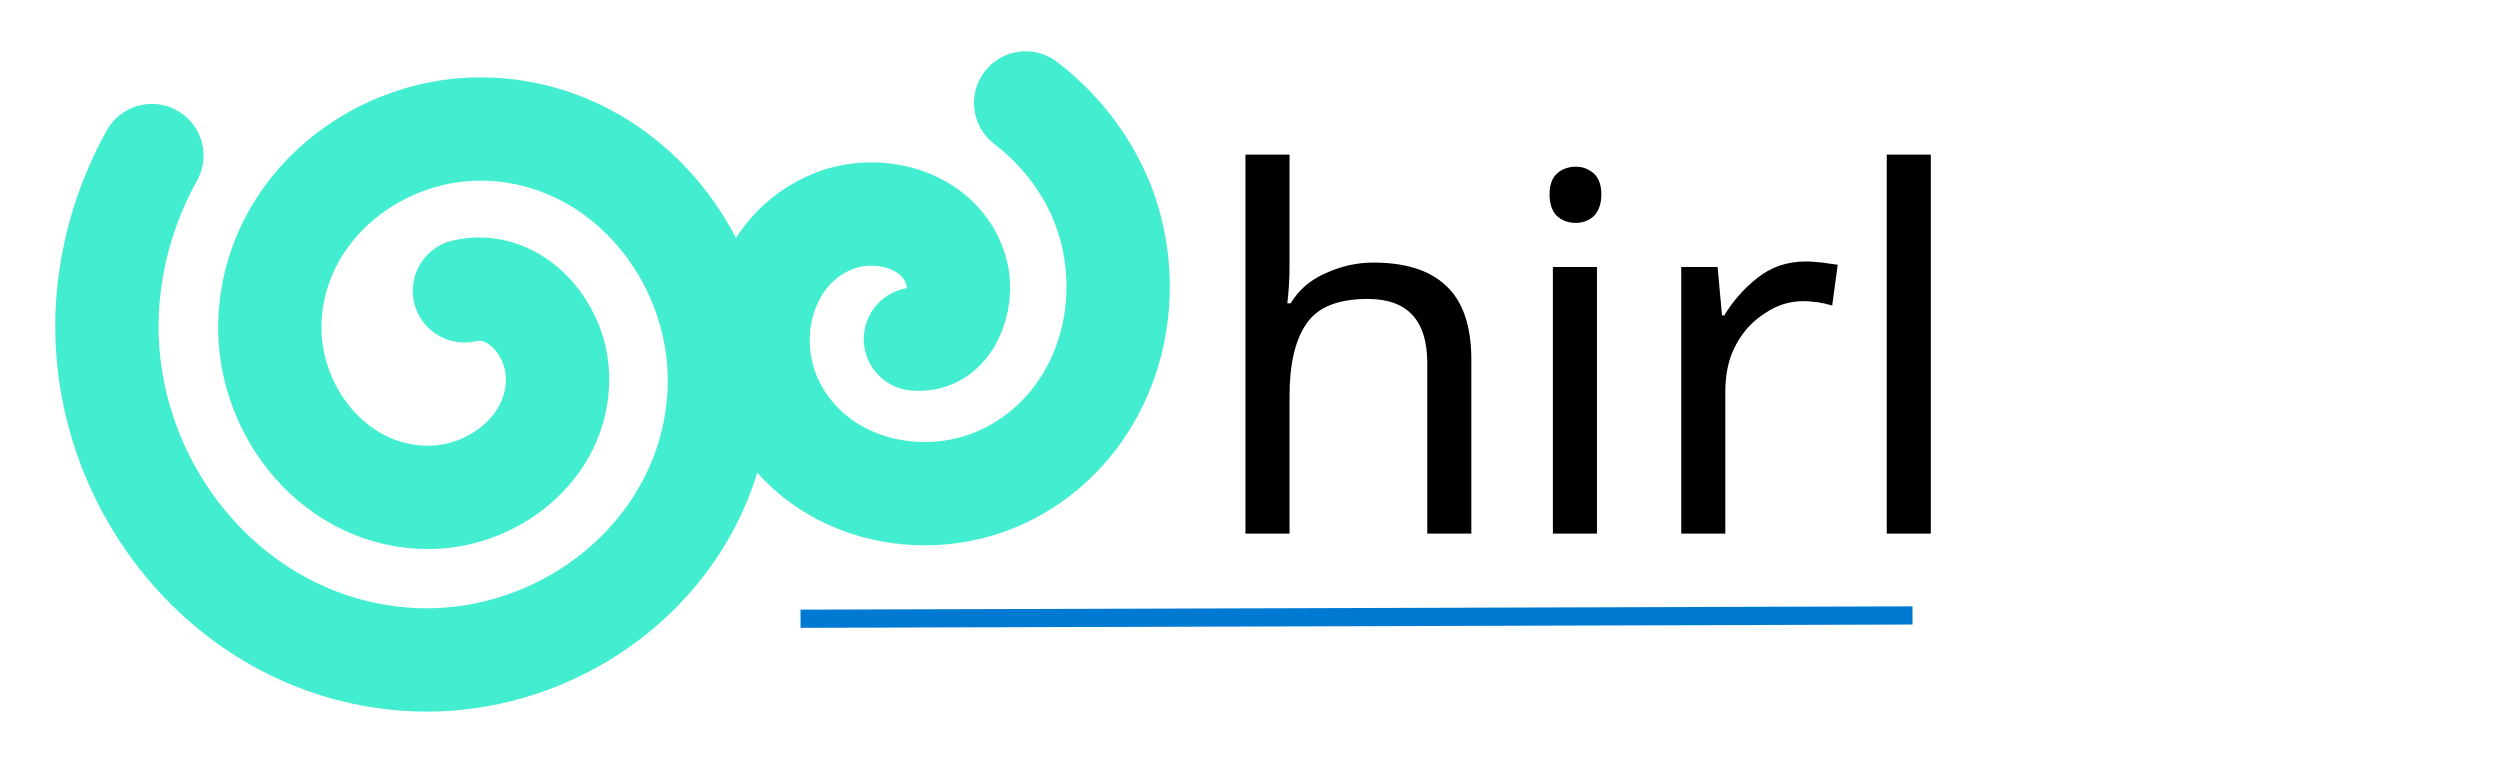
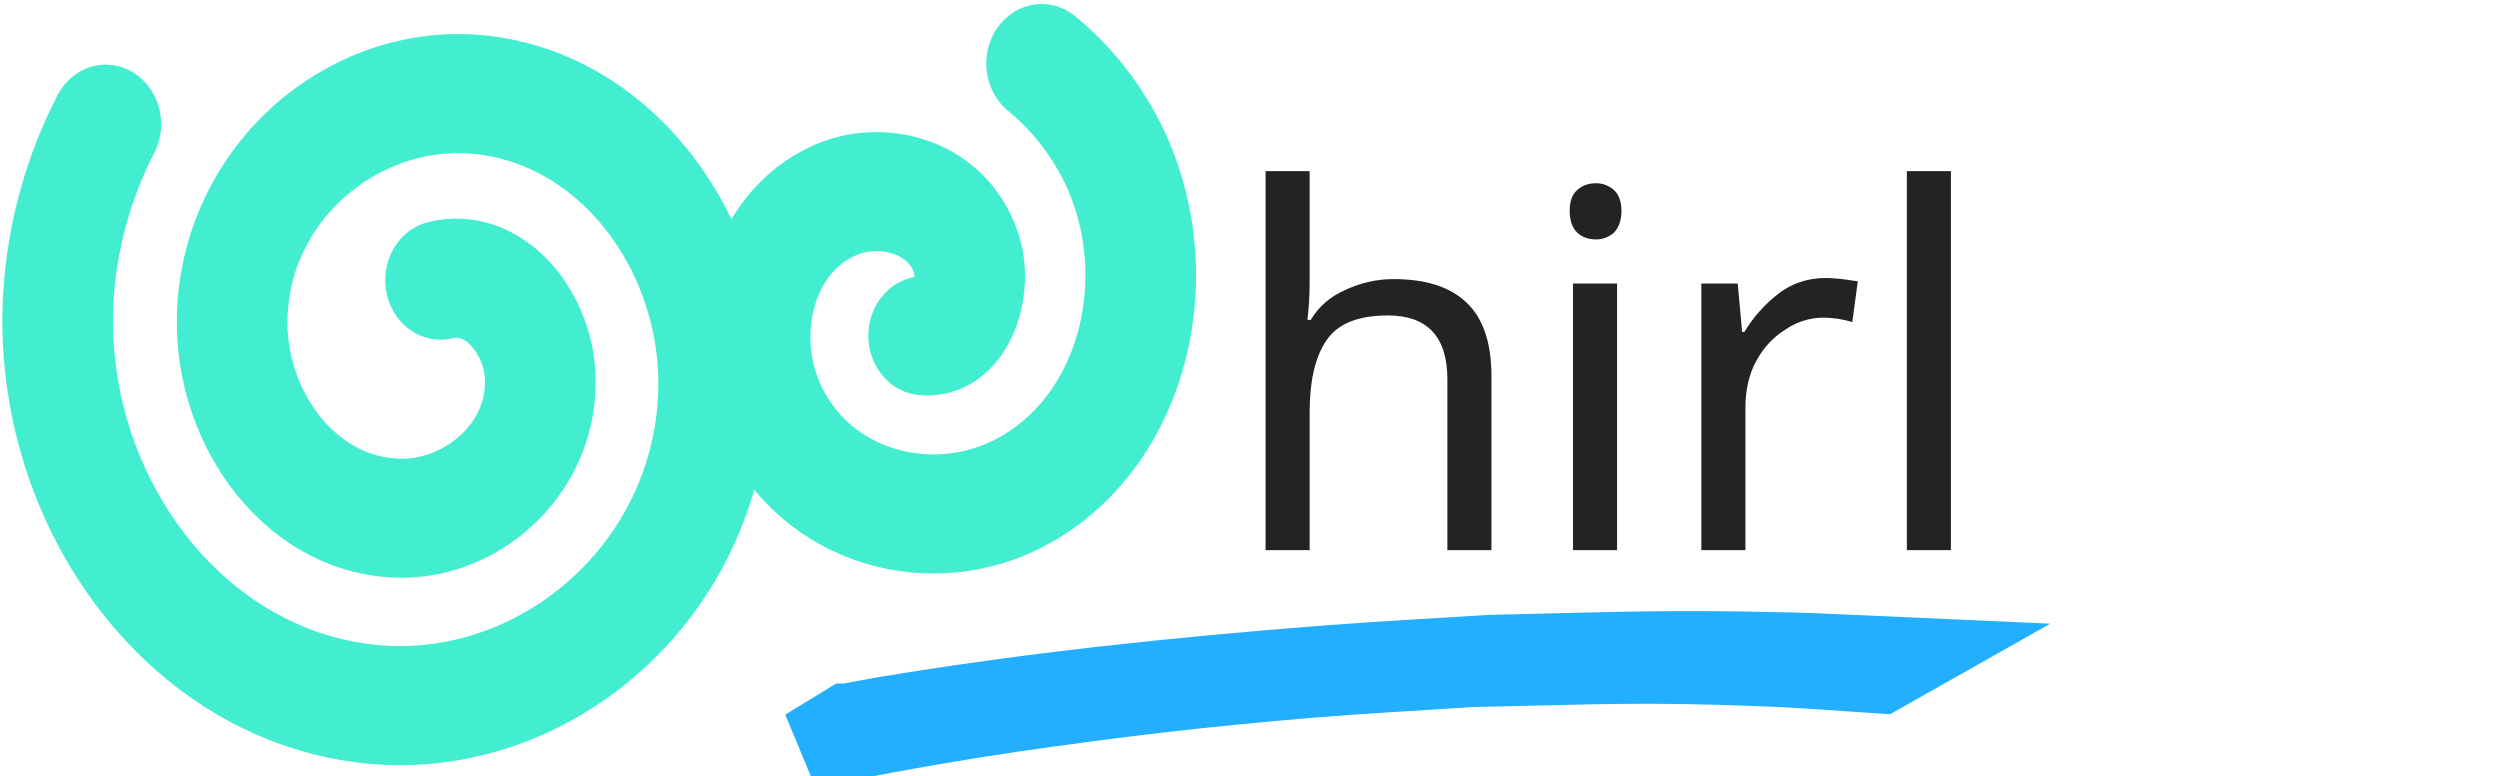
<svg xmlns="http://www.w3.org/2000/svg" width="35.451mm" height="10.995mm" viewBox="0 0 35.451 10.995" version="1.1" id="svg8">
  <defs id="defs2" />
  <g id="layer1" transform="translate(-26.29988,-29.76498)">
-     <text xml:space="preserve" style="font-style:normal;font-variant:normal;font-weight:normal;font-stretch:normal;font-size:7.056px;line-height:1.25;font-family:'Baekmuk Headline';-inkscape-font-specification:'Baekmuk Headline, Normal';font-variant-ligatures:normal;font-variant-caps:normal;font-variant-numeric:normal;font-feature-settings:normal;text-align:start;letter-spacing:0px;word-spacing:0px;writing-mode:lr-tb;text-anchor:start;fill:#000000;fill-opacity:1;stroke:none;stroke-width:0.265" x="43.369" y="37.331" id="text4527">
-       <tspan id="tspan4525" x="43.369" y="37.331" style="font-style:normal;font-variant:normal;font-weight:normal;font-stretch:normal;font-size:7.056px;font-family:'Baekmuk Headline';-inkscape-font-specification:'Baekmuk Headline, Normal';font-variant-ligatures:normal;font-variant-caps:normal;font-variant-numeric:normal;font-feature-settings:normal;text-align:start;writing-mode:lr-tb;text-anchor:start;stroke-width:0.265">hirl</tspan>
+     <text xml:space="preserve" style="font-style:normal;font-variant:normal;font-weight:normal;font-stretch:normal;font-size:7.056px;line-height:1.25;font-family:Purisa;-inkscape-font-specification:'Purisa, Normal';font-variant-ligatures:normal;font-variant-caps:normal;font-variant-numeric:normal;font-feature-settings:normal;text-align:start;letter-spacing:0px;word-spacing:0px;writing-mode:lr;text-anchor:start;fill:#232323;fill-opacity:1;stroke:none;stroke-width:0.265;" x="43.652" y="37.567" id="text4527">
+       <tspan id="tspan4525" x="43.652" y="37.567" style="font-style:normal;font-variant:normal;font-weight:normal;font-stretch:normal;font-size:7.056px;font-family:Purisa;-inkscape-font-specification:'Purisa, Normal';font-variant-ligatures:normal;font-variant-caps:normal;font-variant-numeric:normal;font-feature-settings:normal;text-align:start;writing-mode:lr;text-anchor:start;stroke-width:0.265;fill:#232323;fill-opacity:1;">hirl</tspan>
    </text>
-     <g id="g4597" transform="translate(7.134301,0.5669643)">
+     <g id="g4597" transform="matrix(1.070976,0,0,1.152682,4.968448,-4.672492)">
      <path transform="matrix(-0.1333439,-0.9910698,-0.9910698,0.1333439,62.0312,-2.49087)" d="m -32.186,34.484 c -0.11,-0.477 0.463,-0.755 0.855,-0.705 0.764,0.097 1.13,0.951 0.956,1.637 -0.264,1.042 -1.447,1.516 -2.419,1.207 -1.321,-0.419 -1.905,-1.945 -1.458,-3.201 0.57,-1.6 2.444,-2.297 3.984,-1.709 0.447,0.171 0.854,0.438 1.192,0.776" id="path3699" style="fill:none;fill-rule:evenodd;stroke:#43eed0;stroke-width:1.465;stroke-linecap:round;stroke-miterlimit:4;stroke-dasharray:none;stroke-opacity:1" />
      <path d="m 25.751,33.322 c 0.694,-0.158 1.265,0.492 1.316,1.136 0.08,1.011 -0.846,1.782 -1.804,1.793 -1.324,0.016 -2.304,-1.201 -2.271,-2.472 0.043,-1.636 1.556,-2.829 3.141,-2.748 1.948,0.1 3.355,1.912 3.226,3.809 -0.155,2.26 -2.268,3.882 -4.478,3.703 -2.572,-0.209 -4.41,-2.624 -4.18,-5.146 0.064,-0.698 0.277,-1.381 0.618,-1.993" id="path3699-3" style="fill:none;fill-rule:evenodd;stroke:#43eed0;stroke-width:1.465;stroke-linecap:round;stroke-miterlimit:4;stroke-dasharray:none;stroke-opacity:1" />
    </g>
-     <path style="fill:#008080;stroke:#0079d2;stroke-width:0.258px;stroke-linecap:butt;stroke-linejoin:miter;stroke-opacity:1" d="m 37.652,38.539 15.768,-0.047" id="path4599" />
+     <path style="fill:#43eed0;fill-opacity:1;stroke:#23afff;stroke-width:1.158;stroke-linecap:round;stroke-miterlimit:4;stroke-dasharray:none;stroke-opacity:1" id="path4639" d="m 38.322,40.037 c 0.158,-0.03 0.316,-0.062 0.474,-0.089 2.097,-0.352 4.216,-0.574 6.335,-0.737 0.765,-0.059 1.531,-0.099 2.296,-0.148 1.815,-0.04 2.466,-0.077 4.237,-0.035 0.555,0.013 1.109,0.048 1.664,0.072 0,0 -0.361,0.204 -0.361,0.204 v 0 c -0.537,-0.034 -1.074,-0.08 -1.611,-0.1 -1.8,-0.07 -2.326,-0.03 -4.184,0.008 -0.769,0.051 -1.538,0.091 -2.306,0.154 -1.49,0.124 -2.755,0.273 -4.225,0.486 -0.632,0.092 -1.697,0.272 -2.375,0.413 -0.177,0.037 -0.352,0.085 -0.529,0.128 0,0 0.583,-0.356 0.583,-0.356 z" />
  </g>
</svg>
